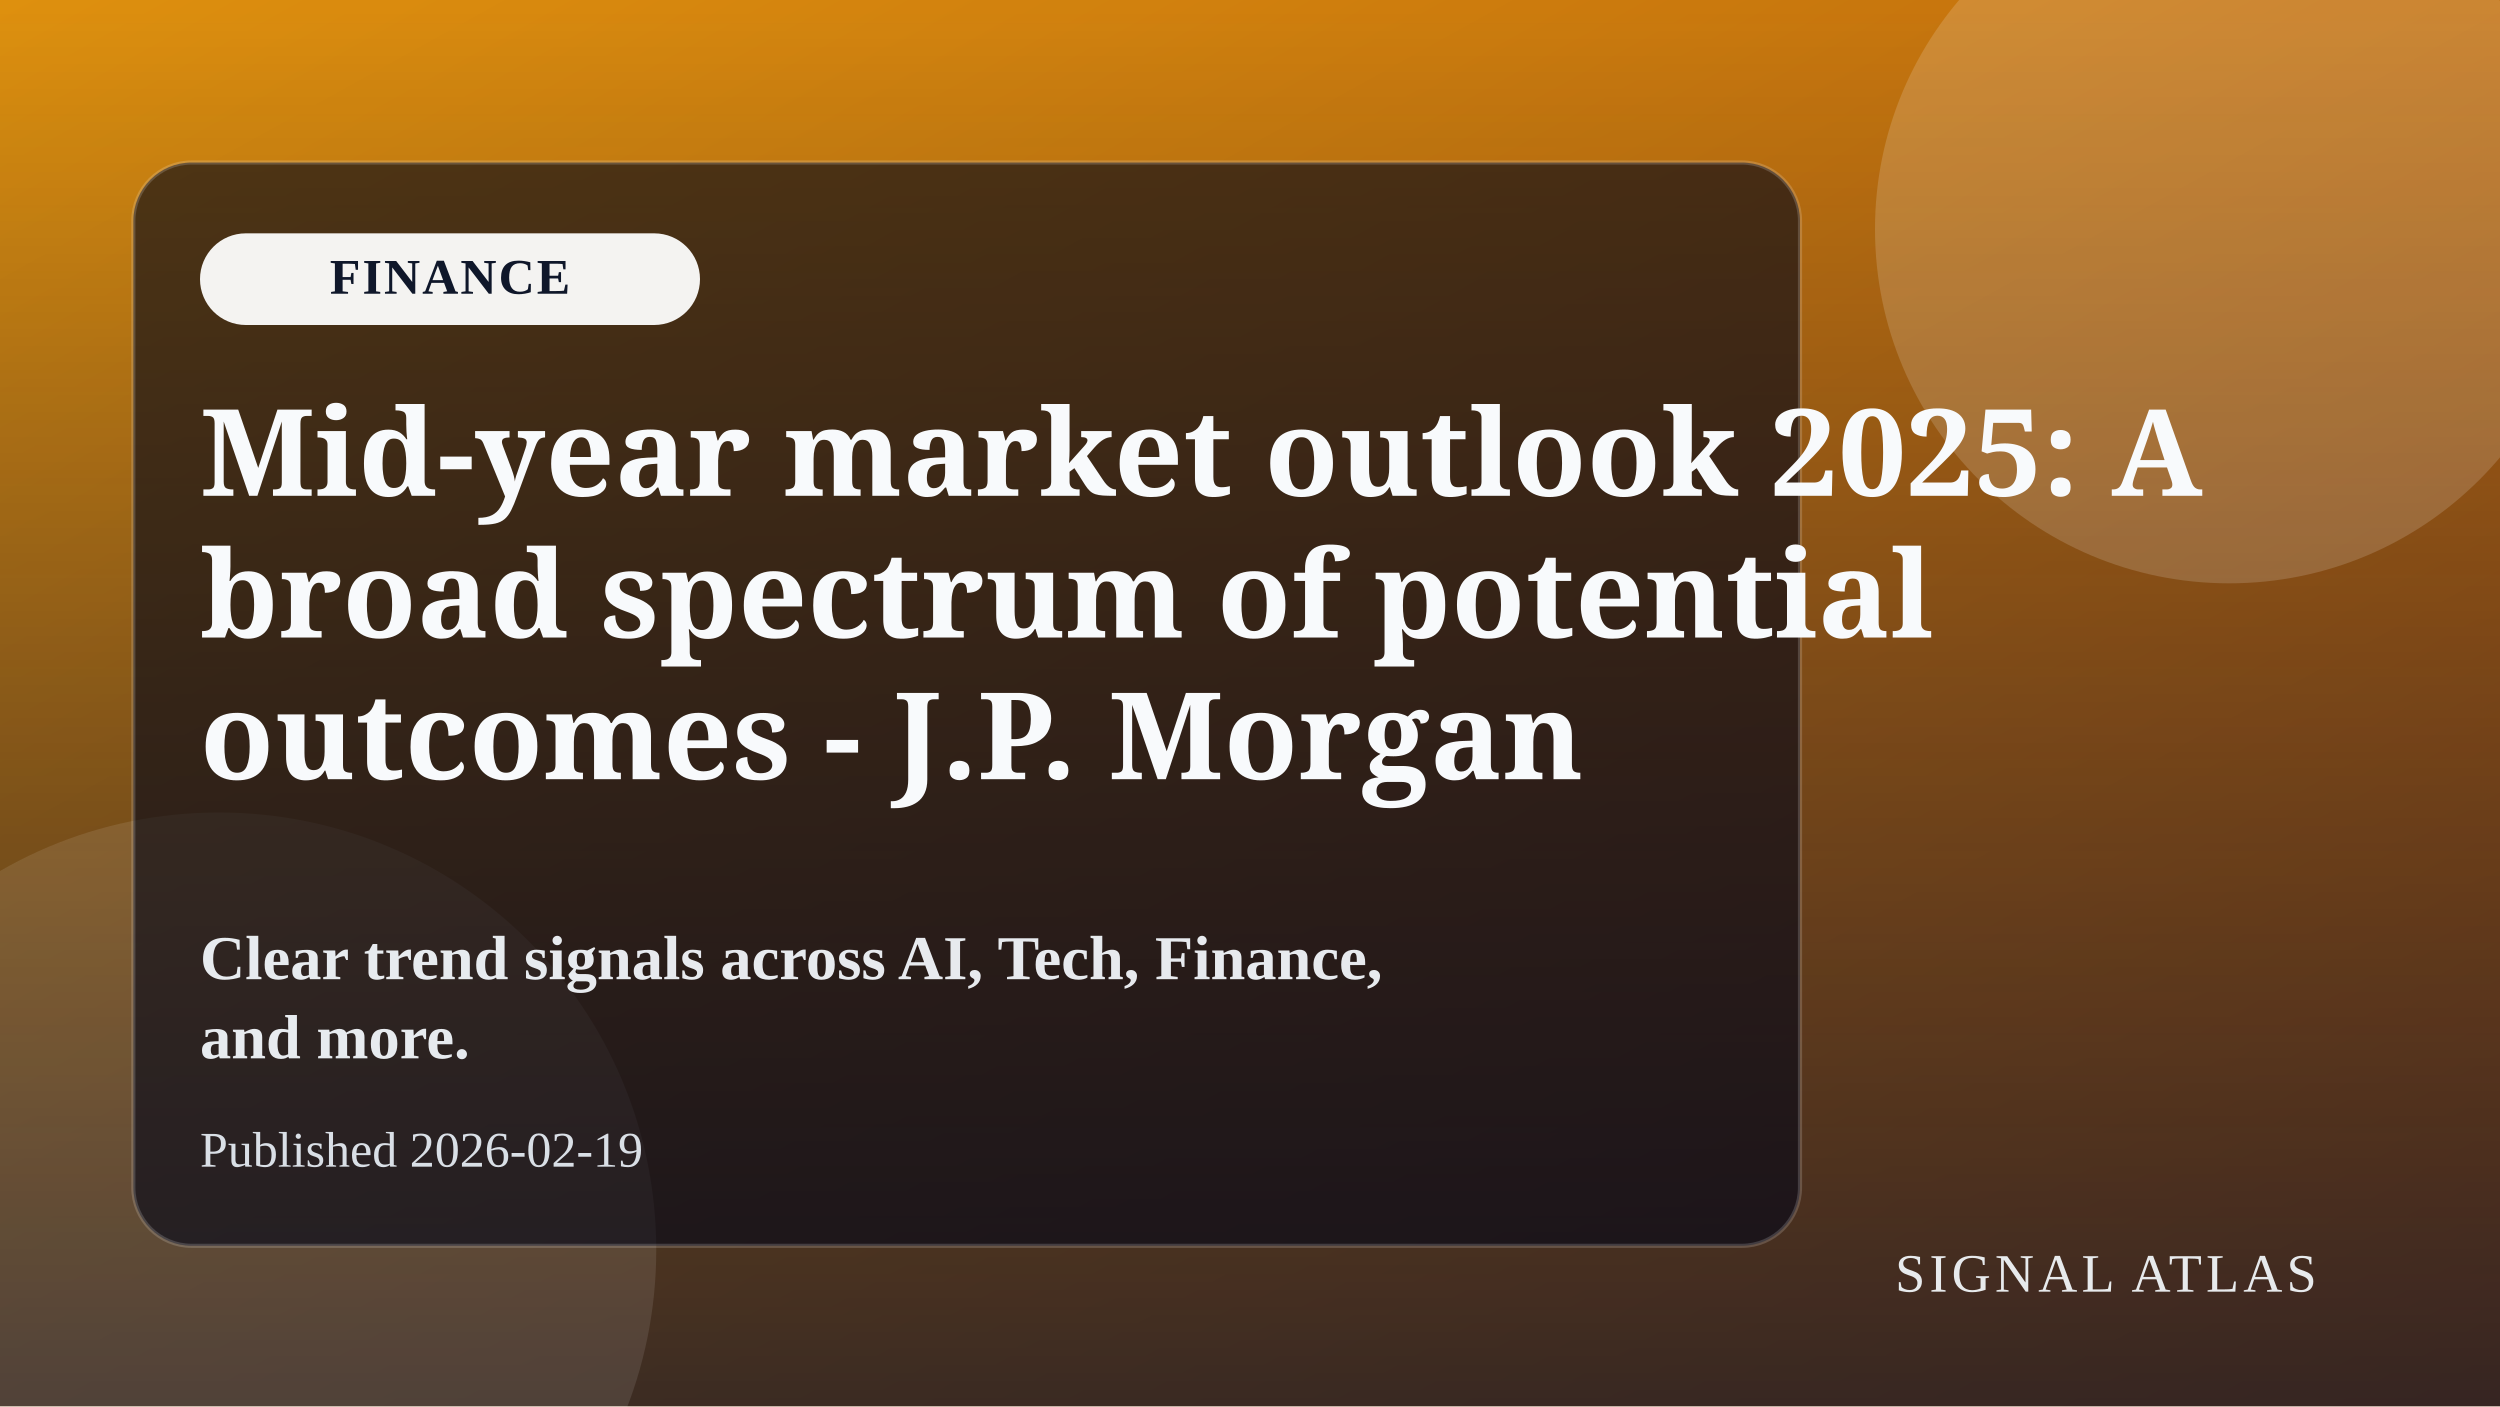
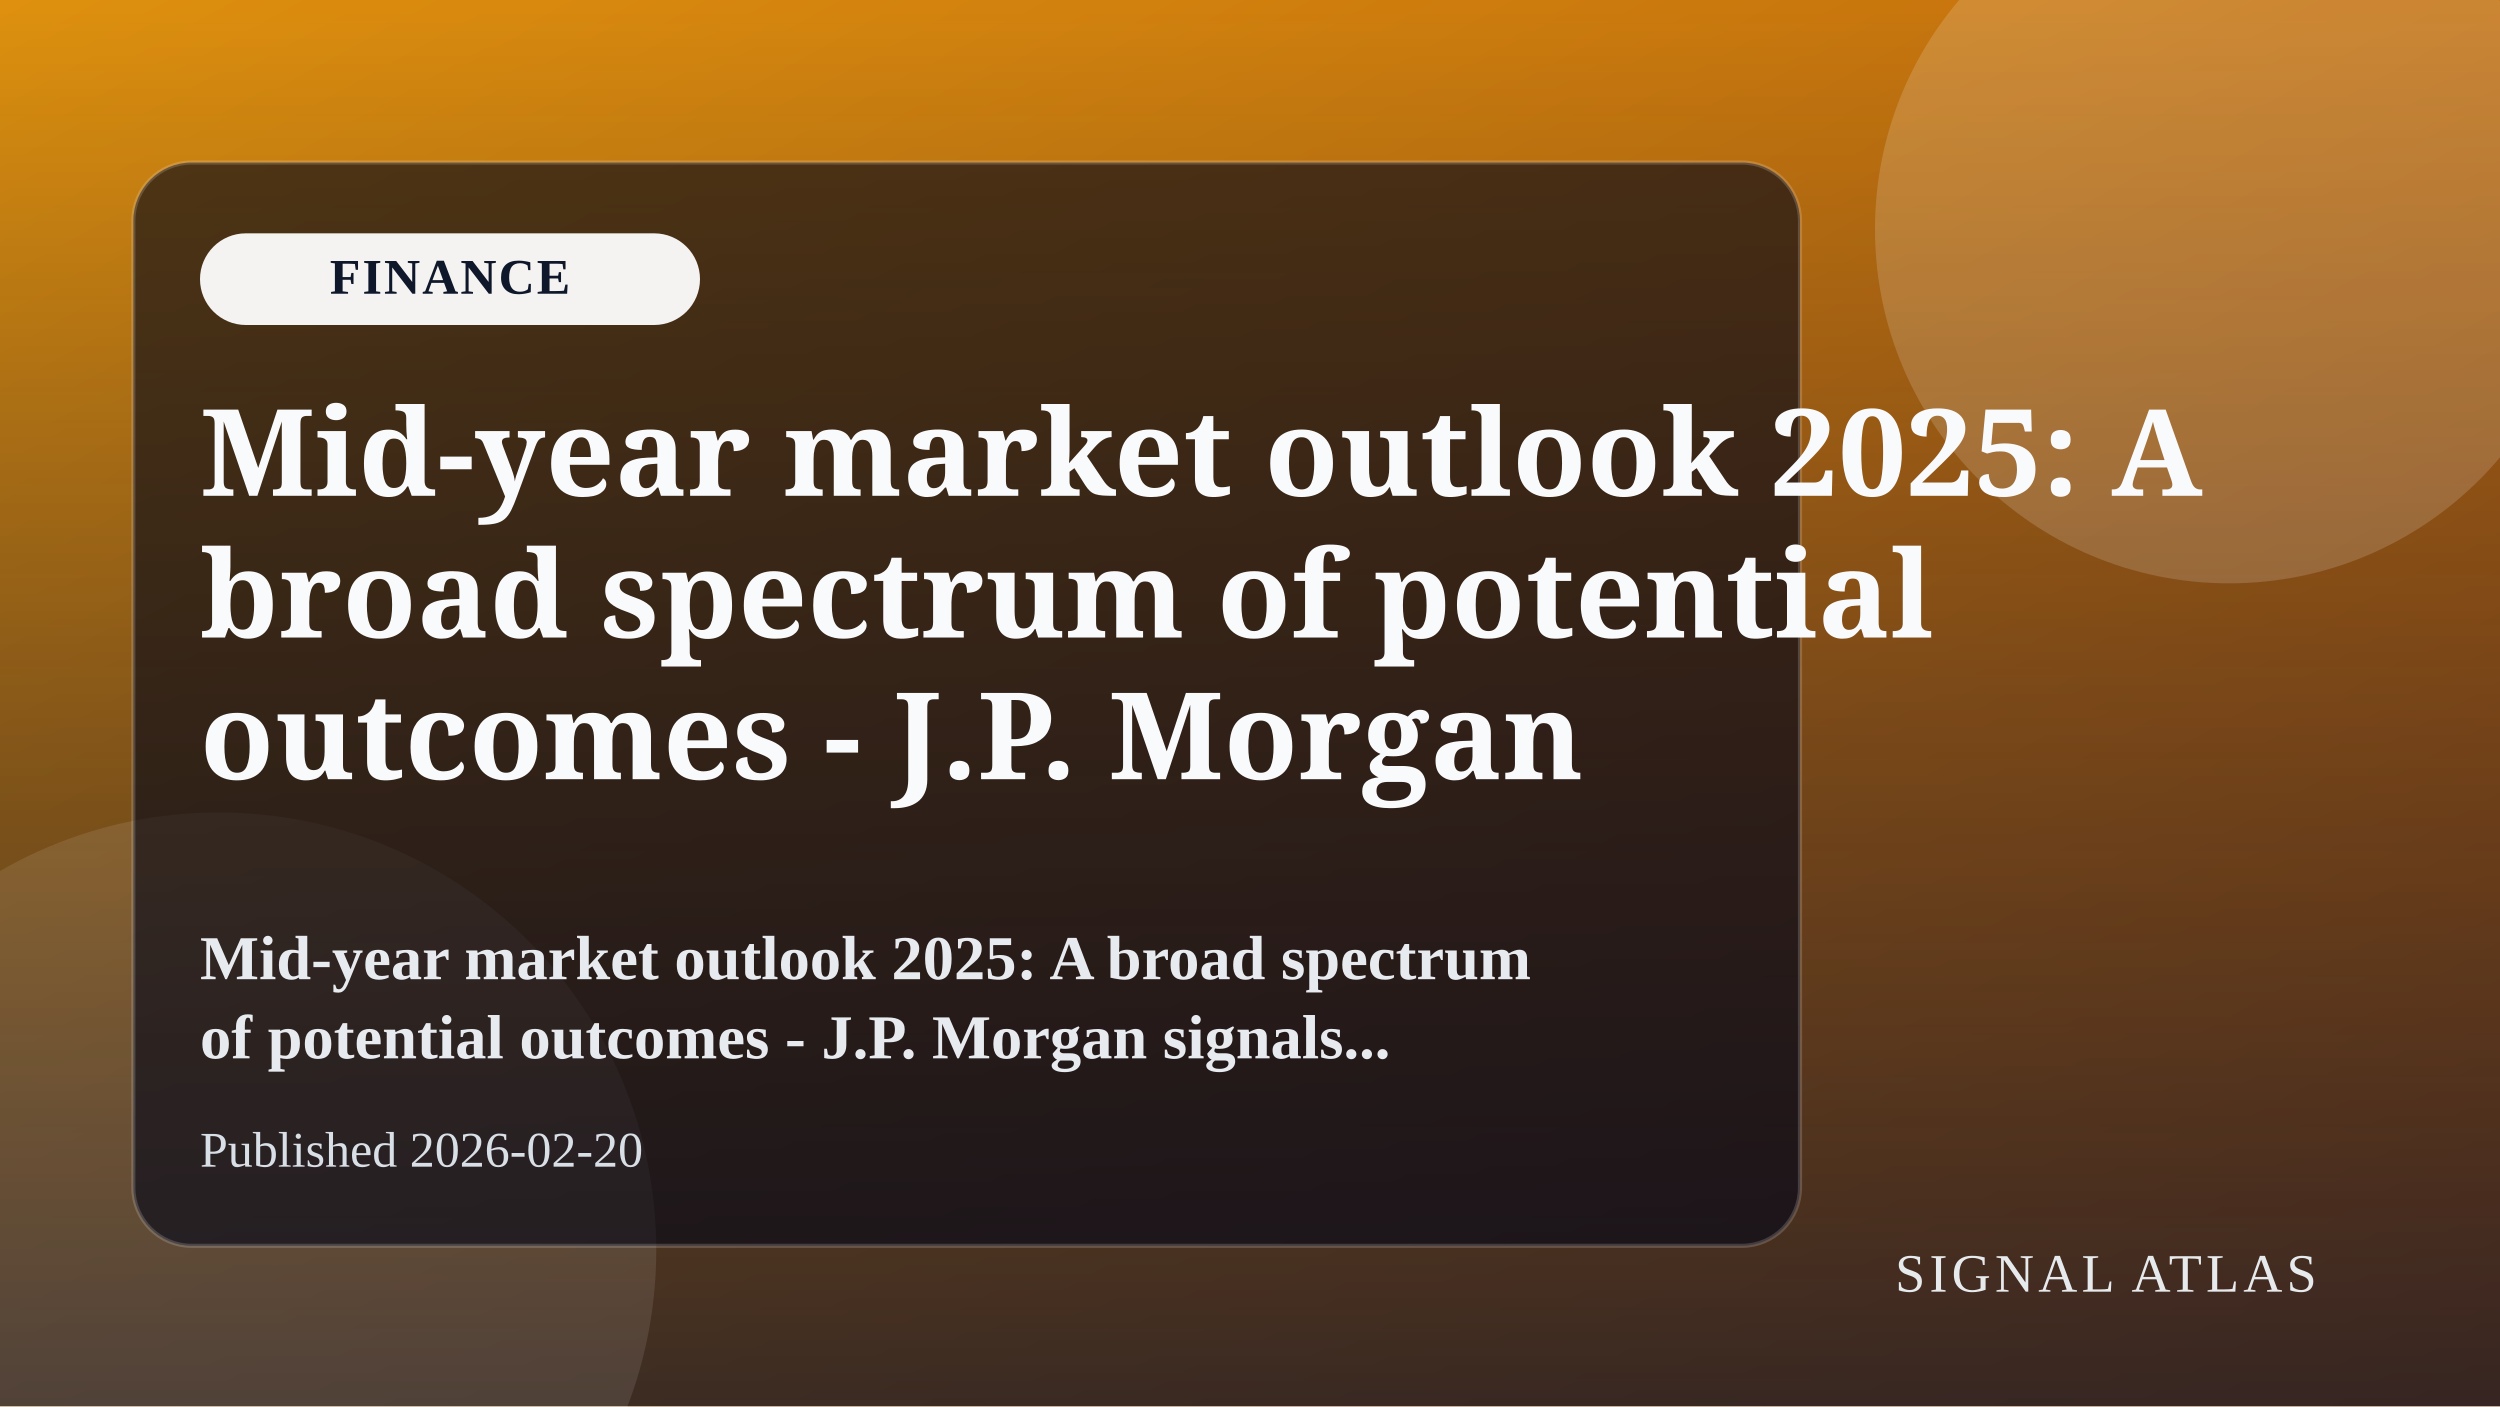
<svg xmlns="http://www.w3.org/2000/svg" viewBox="0 0 1200 675" role="img" aria-label="Mid-year market outlook 2025: A broad spectrum of potential outcomes - J.P. Morgan">
  <defs>
    <linearGradient id="g" x1="0" y1="0" x2="1" y2="1">
      <stop offset="0%" stop-color="#f59e0b" />
      <stop offset="100%" stop-color="#b45309" />
    </linearGradient>
    <linearGradient id="mask" x1="0" y1="0" x2="0" y2="1">
      <stop offset="0%" stop-color="rgba(15,23,42,.1)" />
      <stop offset="100%" stop-color="rgba(15,23,42,.76)" />
    </linearGradient>
  </defs>
  <rect width="1200" height="675" fill="url(#g)" />
  <rect width="1200" height="675" fill="url(#mask)" />
  <circle cx="1070" cy="110" r="170" fill="rgba(255,255,255,.16)" />
  <circle cx="105" cy="600" r="210" fill="rgba(255,255,255,.1)" />
  <rect x="64" y="78" width="800" height="520" rx="28" fill="rgba(2,6,23,.62)" stroke="rgba(255,255,255,.17)" stroke-width="2" />
  <rect x="96" y="112" width="240" height="44" rx="22" fill="rgba(255,255,255,.94)" />
  <text x="216" y="141" text-anchor="middle" fill="#0f172a" font-family="Source Sans 3,Segoe UI,sans-serif" font-size="24" font-weight="700" letter-spacing="1">FINANCE</text>
  <text x="96" y="238" fill="#f8fafc" font-family="Newsreader,Georgia,serif" font-size="58" font-weight="700" letter-spacing=".2">
    <tspan x="96" y="238">Mid-year market outlook 2025: A</tspan>
    <tspan x="96" y="306">broad spectrum of potential</tspan>
    <tspan x="96" y="374">outcomes - J.P. Morgan</tspan>
  </text>
  <text x="96" y="470" fill="rgba(241,245,249,.95)" font-family="Source Sans 3,Segoe UI,sans-serif" font-size="30" font-weight="600">
-     <tspan x="96" y="470">Clear trend signals across AI, Tech, Finance,</tspan>
-     <tspan x="96" y="508">and more.</tspan>
+     <tspan x="96" y="470">Mid-year market outlook 2025: A broad spectrum</tspan>
+     <tspan x="96" y="508">of potential outcomes - J.P. Morgan signals...</tspan>
  </text>
-   <text x="96" y="560" fill="rgba(226,232,240,.95)" font-family="Source Sans 3,Segoe UI,sans-serif" font-size="24">Published 2026-02-19</text>
+   <text x="96" y="560" fill="rgba(226,232,240,.95)" font-family="Source Sans 3,Segoe UI,sans-serif" font-size="24">Published 2026-02-20</text>
  <text x="1112" y="620" text-anchor="end" fill="rgba(241,245,249,.94)" font-family="Source Sans 3,Segoe UI,sans-serif" font-size="26" letter-spacing="2">SIGNAL ATLAS</text>
</svg>
